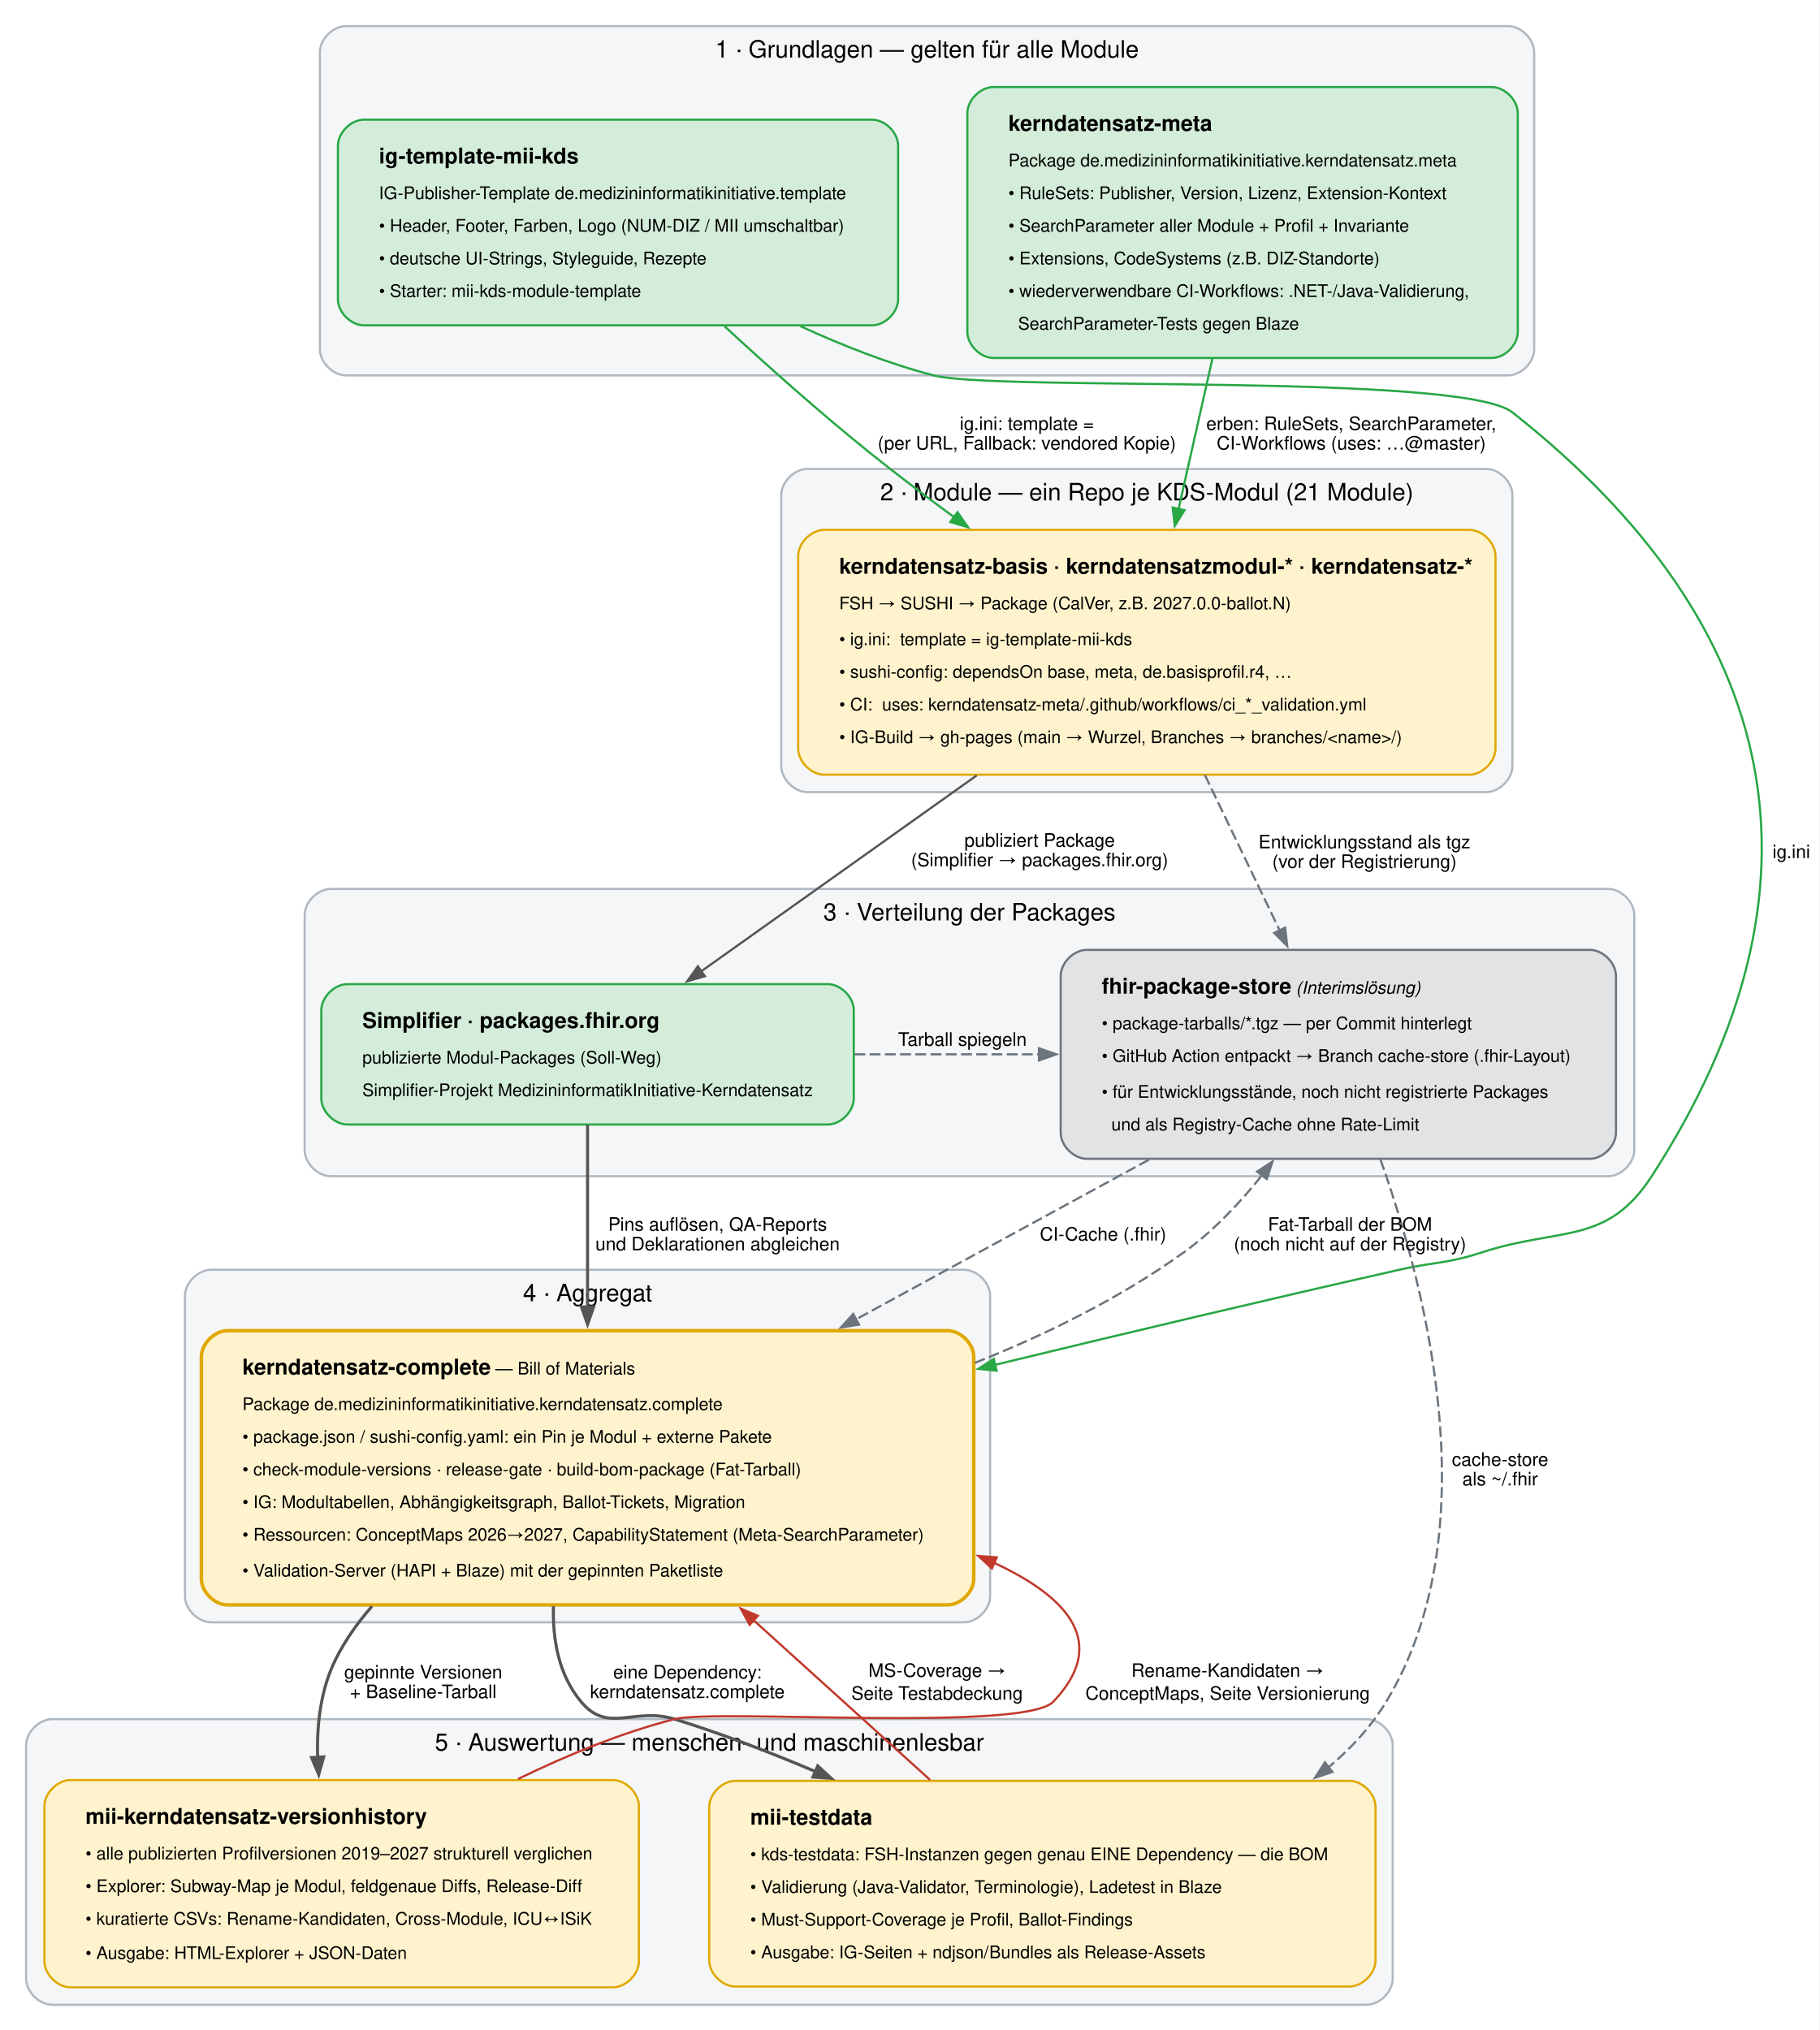
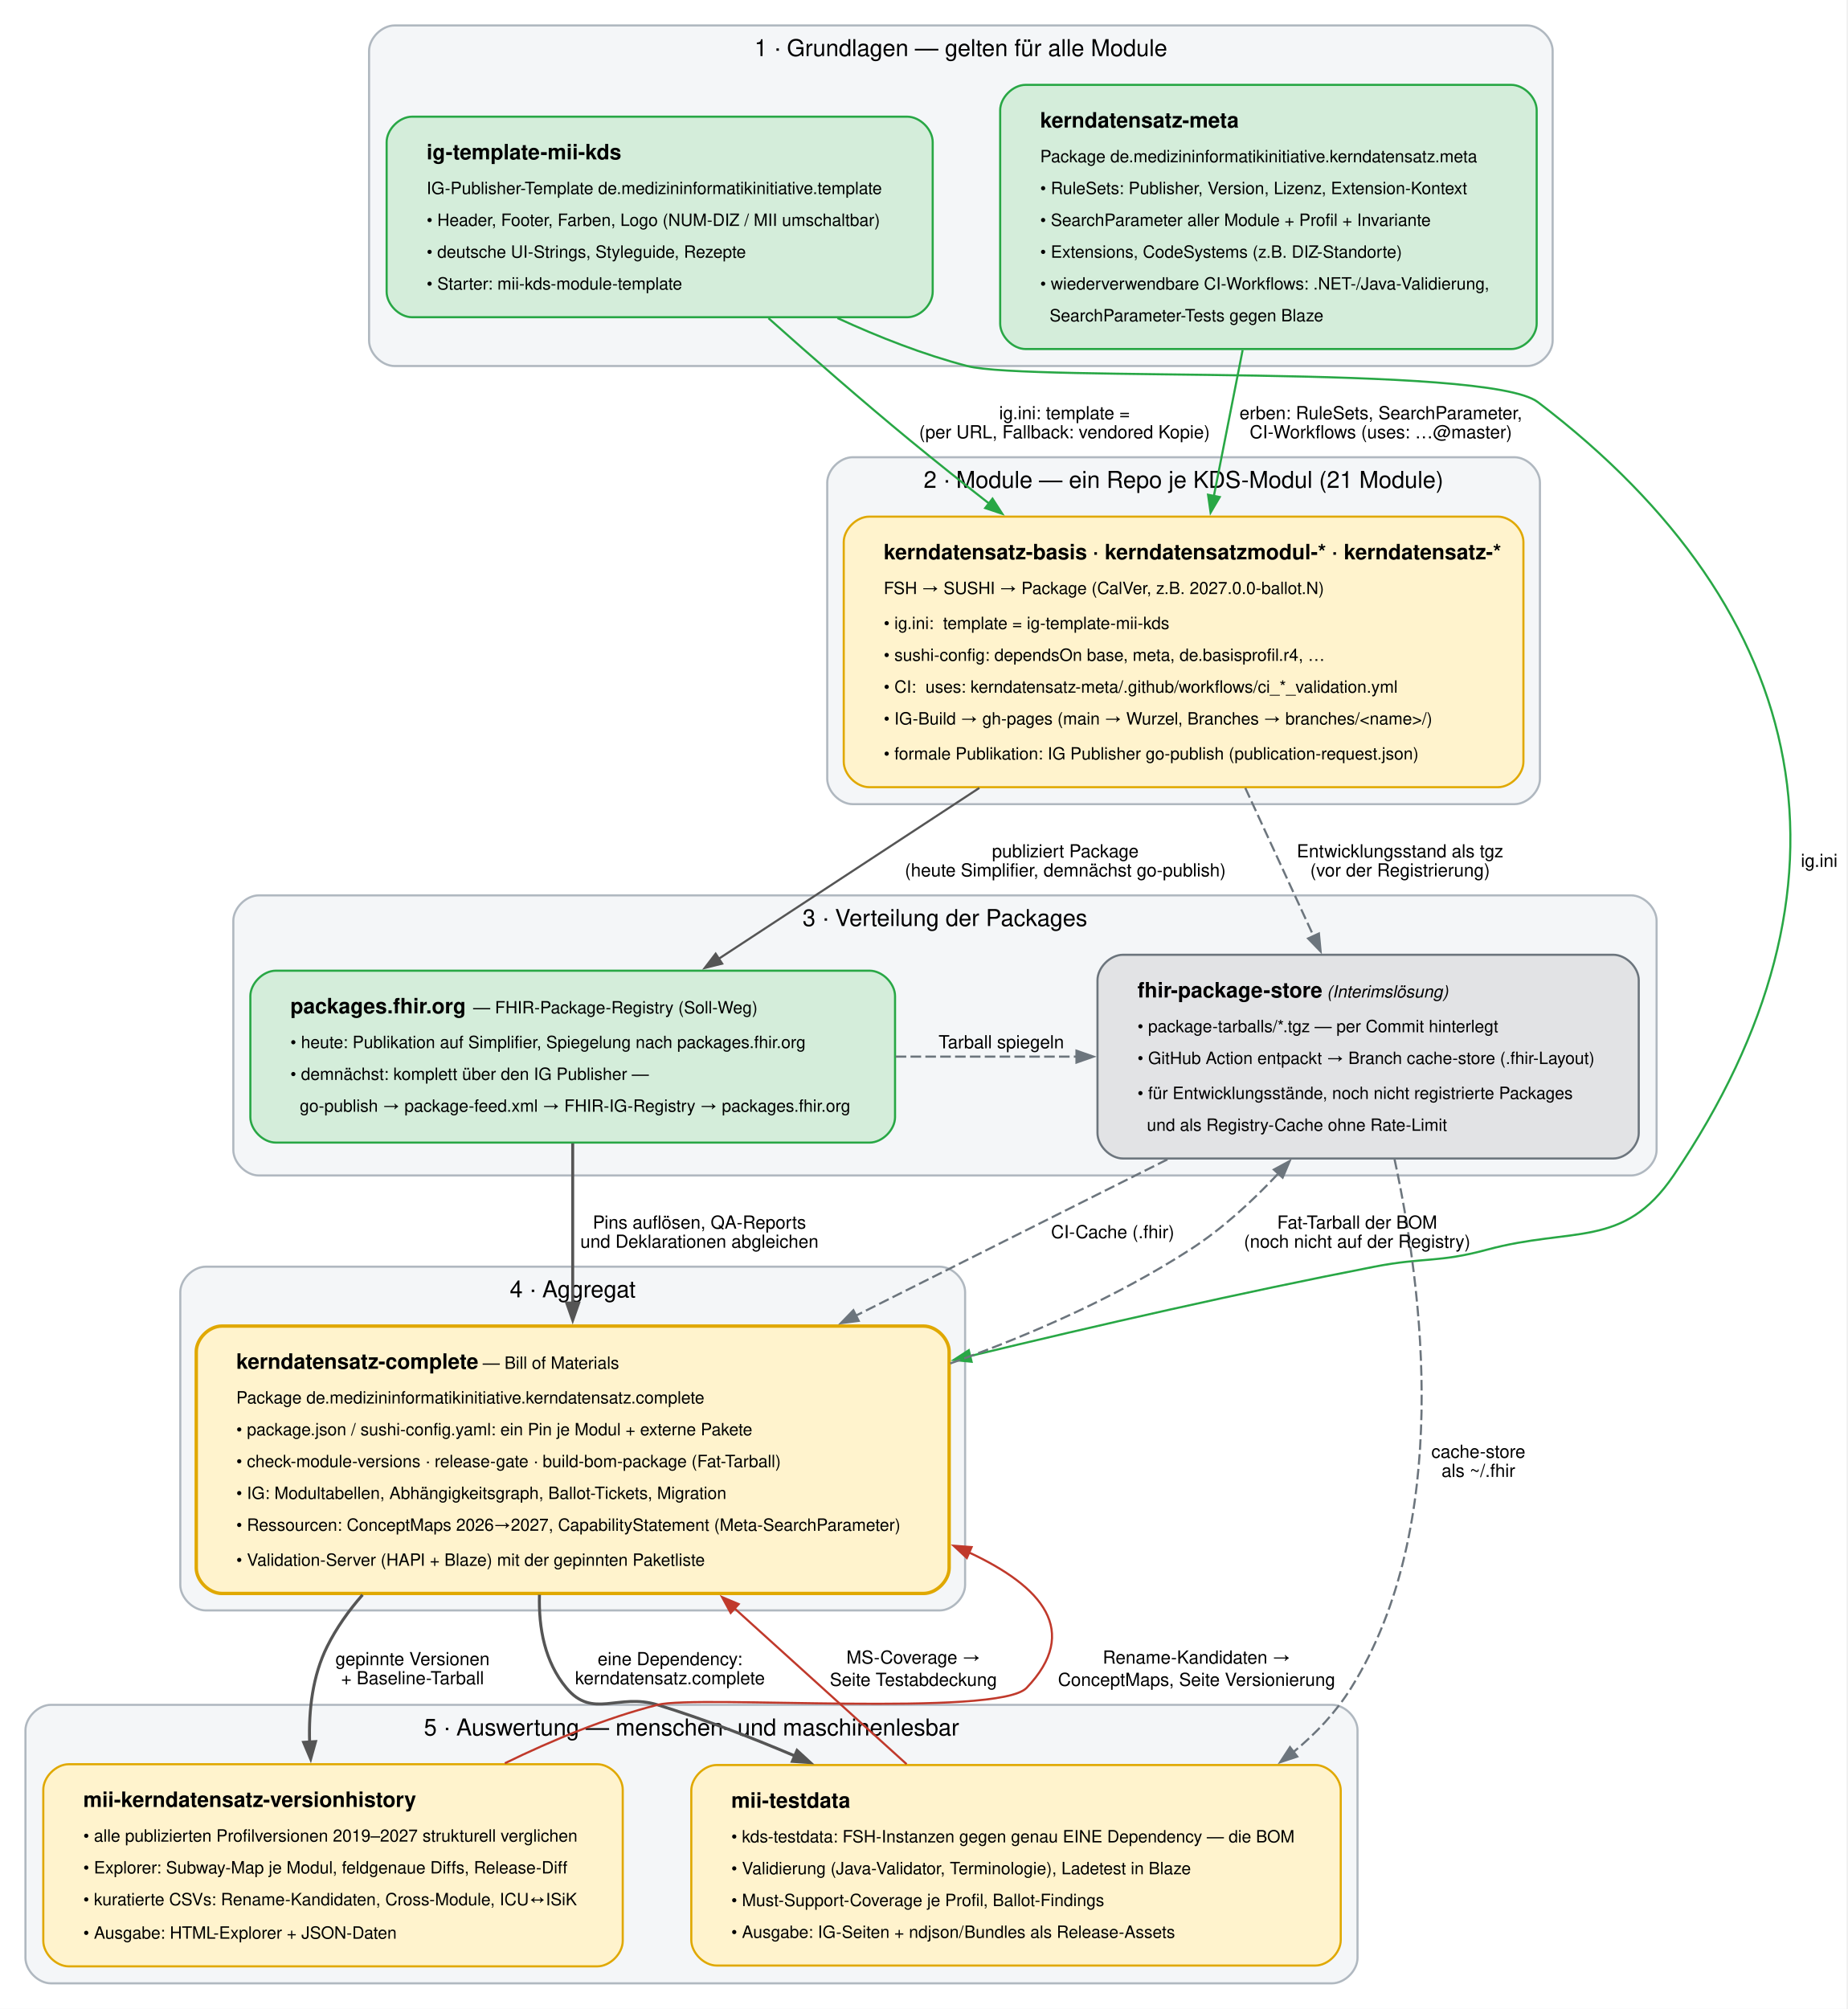
- <svg xmlns="http://www.w3.org/2000/svg" width="836pt" height="933pt" viewBox="0.00 0.00 836.00 933.00">
-   <g id="graph0" class="graph" transform="scale(1 1) rotate(0) translate(4 929.4)">
-     <polygon fill="white" stroke="none" points="-4,4 -4,-929.4 832.07,-929.4 832.07,4 -4,4" />
+ <svg xmlns="http://www.w3.org/2000/svg" width="871pt" height="947pt" viewBox="0.00 0.00 871.00 947.00">
+   <g id="graph0" class="graph" transform="scale(1 1) rotate(0) translate(4 942.9)">
+     <polygon fill="white" stroke="none" points="-4,4 -4,-942.9 866.56,-942.9 866.56,4 -4,4" />
    <g id="clust1" class="cluster">
-       <path fill="#f4f6f8" stroke="#b0b8c0" d="M155,-756.87C155,-756.87 689,-756.87 689,-756.87 695,-756.87 701,-762.87 701,-768.87 701,-768.87 701,-905.4 701,-905.4 701,-911.4 695,-917.4 689,-917.4 689,-917.4 155,-917.4 155,-917.4 149,-917.4 143,-911.4 143,-905.4 143,-905.4 143,-768.87 143,-768.87 143,-762.87 149,-756.87 155,-756.87" />
-       <text xml:space="preserve" text-anchor="middle" x="422" y="-902.95" font-family="Helvetica,sans-Serif" font-size="11.00">1 · Grundlagen — gelten für alle Module</text>
+       <path fill="#f4f6f8" stroke="#b0b8c0" d="M182,-770.37C182,-770.37 716,-770.37 716,-770.37 722,-770.37 728,-776.37 728,-782.37 728,-782.37 728,-918.9 728,-918.9 728,-924.9 722,-930.9 716,-930.9 716,-930.9 182,-930.9 182,-930.9 176,-930.9 170,-924.9 170,-918.9 170,-918.9 170,-782.37 170,-782.37 170,-776.37 176,-770.37 182,-770.37" />
+       <text xml:space="preserve" text-anchor="middle" x="449" y="-916.45" font-family="Helvetica,sans-Serif" font-size="11.00">1 · Grundlagen — gelten für alle Module</text>
    </g>
    <g id="clust2" class="cluster">
-       <path fill="#f4f6f8" stroke="#b0b8c0" d="M367,-565.34C367,-565.34 679,-565.34 679,-565.34 685,-565.34 691,-571.34 691,-577.34 691,-577.34 691,-701.87 691,-701.87 691,-707.87 685,-713.87 679,-713.87 679,-713.87 367,-713.87 367,-713.87 361,-713.87 355,-707.87 355,-701.87 355,-701.87 355,-577.34 355,-577.34 355,-571.34 361,-565.34 367,-565.34" />
-       <text xml:space="preserve" text-anchor="middle" x="523" y="-699.42" font-family="Helvetica,sans-Serif" font-size="11.00">2 · Module — ein Repo je KDS-Modul (21 Module)</text>
+       <path fill="#f4f6f8" stroke="#b0b8c0" d="M398,-563.84C398,-563.84 710,-563.84 710,-563.84 716,-563.84 722,-569.84 722,-575.84 722,-575.84 722,-715.37 722,-715.37 722,-721.37 716,-727.37 710,-727.37 710,-727.37 398,-727.37 398,-727.37 392,-727.37 386,-721.37 386,-715.37 386,-715.37 386,-575.84 386,-575.84 386,-569.84 392,-563.84 398,-563.84" />
+       <text xml:space="preserve" text-anchor="middle" x="554" y="-712.92" font-family="Helvetica,sans-Serif" font-size="11.00">2 · Module — ein Repo je KDS-Modul (21 Module)</text>
    </g>
    <g id="clust3" class="cluster">
-       <path fill="#f4f6f8" stroke="#b0b8c0" d="M148,-388.81C148,-388.81 735,-388.81 735,-388.81 741,-388.81 747,-394.81 747,-400.81 747,-400.81 747,-508.84 747,-508.84 747,-514.84 741,-520.84 735,-520.84 735,-520.84 148,-520.84 148,-520.84 142,-520.84 136,-514.84 136,-508.84 136,-508.84 136,-400.81 136,-400.81 136,-394.81 142,-388.81 148,-388.81" />
+       <path fill="#f4f6f8" stroke="#b0b8c0" d="M118,-388.81C118,-388.81 765,-388.81 765,-388.81 771,-388.81 777,-394.81 777,-400.81 777,-400.81 777,-508.84 777,-508.84 777,-514.84 771,-520.84 765,-520.84 765,-520.84 118,-520.84 118,-520.84 112,-520.84 106,-514.84 106,-508.84 106,-508.84 106,-400.81 106,-400.81 106,-394.81 112,-388.81 118,-388.81" />
      <text xml:space="preserve" text-anchor="middle" x="441.5" y="-506.39" font-family="Helvetica,sans-Serif" font-size="11.00">3 · Verteilung der Packages</text>
    </g>
    <g id="clust4" class="cluster">
      <path fill="#f4f6f8" stroke="#b0b8c0" d="M93,-183.78C93,-183.78 439,-183.78 439,-183.78 445,-183.78 451,-189.78 451,-195.78 451,-195.78 451,-333.81 451,-333.81 451,-339.81 445,-345.81 439,-345.81 439,-345.81 93,-345.81 93,-345.81 87,-345.81 81,-339.81 81,-333.81 81,-333.81 81,-195.78 81,-195.78 81,-189.78 87,-183.78 93,-183.78" />
      <text xml:space="preserve" text-anchor="middle" x="266" y="-331.36" font-family="Helvetica,sans-Serif" font-size="11.00">4 · Aggregat</text>
    </g>
    <g id="clust5" class="cluster">
      <path fill="#f4f6f8" stroke="#b0b8c0" d="M20,-8C20,-8 624,-8 624,-8 630,-8 636,-14 636,-20 636,-20 636,-127.28 636,-127.28 636,-133.28 630,-139.28 624,-139.28 624,-139.28 20,-139.28 20,-139.28 14,-139.28 8,-133.28 8,-127.28 8,-127.28 8,-20 8,-20 8,-14 14,-8 20,-8" />
      <text xml:space="preserve" text-anchor="middle" x="322" y="-124.83" font-family="Helvetica,sans-Serif" font-size="11.00">5 · Auswertung — menschen- und maschinenlesbar</text>
    </g>
    <g id="node1" class="node">
-       <path fill="#d4edda" stroke="#28a745" d="M681.47,-889.4C681.47,-889.4 452.53,-889.4 452.53,-889.4 446.53,-889.4 440.53,-883.4 440.53,-877.4 440.53,-877.4 440.53,-776.87 440.53,-776.87 440.53,-770.87 446.53,-764.87 452.53,-764.87 452.53,-764.87 681.47,-764.87 681.47,-764.87 687.47,-764.87 693.47,-770.87 693.47,-776.87 693.47,-776.87 693.47,-877.4 693.47,-877.4 693.47,-883.4 687.47,-889.4 681.47,-889.4" />
-       <text xml:space="preserve" text-anchor="start" x="459.38" y="-869.26" font-family="Helvetica,sans-Serif" font-weight="bold" font-size="10.00">kerndatensatz-meta</text>
-       <text xml:space="preserve" text-anchor="start" x="459.38" y="-852.91" font-family="Helvetica,sans-Serif" font-size="8.00">Package de.medizininformatikinitiative.kerndatensatz.meta</text>
-       <text xml:space="preserve" text-anchor="start" x="459.38" y="-837.91" font-family="Helvetica,sans-Serif" font-size="8.00">• RuleSets: Publisher, Version, Lizenz, Extension-Kontext</text>
-       <text xml:space="preserve" text-anchor="start" x="459.38" y="-822.91" font-family="Helvetica,sans-Serif" font-size="8.00">• SearchParameter aller Module + Profil + Invariante</text>
-       <text xml:space="preserve" text-anchor="start" x="459.38" y="-807.91" font-family="Helvetica,sans-Serif" font-size="8.00">• Extensions, CodeSystems (z.B. DIZ-Standorte)</text>
-       <text xml:space="preserve" text-anchor="start" x="459.38" y="-792.91" font-family="Helvetica,sans-Serif" font-size="8.00">• wiederverwendbare CI-Workflows: .NET-/Java-Validierung,</text>
-       <text xml:space="preserve" text-anchor="start" x="459.38" y="-777.91" font-family="Helvetica,sans-Serif" font-size="8.00">  SearchParameter-Tests gegen Blaze</text>
+       <path fill="#d4edda" stroke="#28a745" d="M708.47,-902.9C708.47,-902.9 479.53,-902.9 479.53,-902.9 473.53,-902.9 467.53,-896.9 467.53,-890.9 467.53,-890.9 467.53,-790.37 467.53,-790.37 467.53,-784.37 473.53,-778.37 479.53,-778.37 479.53,-778.37 708.47,-778.37 708.47,-778.37 714.47,-778.37 720.47,-784.37 720.47,-790.37 720.47,-790.37 720.47,-890.9 720.47,-890.9 720.47,-896.9 714.47,-902.9 708.47,-902.9" />
+       <text xml:space="preserve" text-anchor="start" x="486.38" y="-882.76" font-family="Helvetica,sans-Serif" font-weight="bold" font-size="10.00">kerndatensatz-meta</text>
+       <text xml:space="preserve" text-anchor="start" x="486.38" y="-866.41" font-family="Helvetica,sans-Serif" font-size="8.00">Package de.medizininformatikinitiative.kerndatensatz.meta</text>
+       <text xml:space="preserve" text-anchor="start" x="486.38" y="-851.41" font-family="Helvetica,sans-Serif" font-size="8.00">• RuleSets: Publisher, Version, Lizenz, Extension-Kontext</text>
+       <text xml:space="preserve" text-anchor="start" x="486.38" y="-836.41" font-family="Helvetica,sans-Serif" font-size="8.00">• SearchParameter aller Module + Profil + Invariante</text>
+       <text xml:space="preserve" text-anchor="start" x="486.38" y="-821.41" font-family="Helvetica,sans-Serif" font-size="8.00">• Extensions, CodeSystems (z.B. DIZ-Standorte)</text>
+       <text xml:space="preserve" text-anchor="start" x="486.38" y="-806.41" font-family="Helvetica,sans-Serif" font-size="8.00">• wiederverwendbare CI-Workflows: .NET-/Java-Validierung,</text>
+       <text xml:space="preserve" text-anchor="start" x="486.38" y="-791.41" font-family="Helvetica,sans-Serif" font-size="8.00">  SearchParameter-Tests gegen Blaze</text>
    </g>
    <g id="node3" class="node">
-       <path fill="#fff3cd" stroke="#e0a800" d="M671.22,-685.87C671.22,-685.87 374.78,-685.87 374.78,-685.87 368.78,-685.87 362.78,-679.87 362.78,-673.87 362.78,-673.87 362.78,-585.34 362.78,-585.34 362.78,-579.34 368.78,-573.34 374.78,-573.34 374.78,-573.34 671.22,-573.34 671.22,-573.34 677.22,-573.34 683.22,-579.34 683.22,-585.34 683.22,-585.34 683.22,-673.87 683.22,-673.87 683.22,-679.87 677.22,-685.87 671.22,-685.87" />
-       <text xml:space="preserve" text-anchor="start" x="381.62" y="-665.73" font-family="Helvetica,sans-Serif" font-weight="bold" font-size="10.00">kerndatensatz-basis · kerndatensatzmodul-* · kerndatensatz-*</text>
-       <text xml:space="preserve" text-anchor="start" x="381.62" y="-649.38" font-family="Helvetica,sans-Serif" font-size="8.00">FSH → SUSHI → Package (CalVer, z.B. 2027.0.0-ballot.N)</text>
-       <text xml:space="preserve" text-anchor="start" x="381.62" y="-632.88" font-family="Helvetica,sans-Serif" font-size="8.00">• ig.ini:  template = ig-template-mii-kds</text>
-       <text xml:space="preserve" text-anchor="start" x="381.62" y="-617.88" font-family="Helvetica,sans-Serif" font-size="8.00">• sushi-config: dependsOn base, meta, de.basisprofil.r4, …</text>
-       <text xml:space="preserve" text-anchor="start" x="381.62" y="-602.88" font-family="Helvetica,sans-Serif" font-size="8.00">• CI:  uses: kerndatensatz-meta/.github/workflows/ci_*_validation.yml</text>
-       <text xml:space="preserve" text-anchor="start" x="381.62" y="-587.88" font-family="Helvetica,sans-Serif" font-size="8.00">• IG-Build → gh-pages (main → Wurzel, Branches → branches/&lt;name&gt;/)</text>
+       <path fill="#fff3cd" stroke="#e0a800" d="M702.22,-699.37C702.22,-699.37 405.78,-699.37 405.78,-699.37 399.78,-699.37 393.78,-693.37 393.78,-687.37 393.78,-687.37 393.78,-583.84 393.78,-583.84 393.78,-577.84 399.78,-571.84 405.78,-571.84 405.78,-571.84 702.22,-571.84 702.22,-571.84 708.22,-571.84 714.22,-577.84 714.22,-583.84 714.22,-583.84 714.22,-687.37 714.22,-687.37 714.22,-693.37 708.22,-699.37 702.22,-699.37" />
+       <text xml:space="preserve" text-anchor="start" x="412.62" y="-679.23" font-family="Helvetica,sans-Serif" font-weight="bold" font-size="10.00">kerndatensatz-basis · kerndatensatzmodul-* · kerndatensatz-*</text>
+       <text xml:space="preserve" text-anchor="start" x="412.62" y="-662.88" font-family="Helvetica,sans-Serif" font-size="8.00">FSH → SUSHI → Package (CalVer, z.B. 2027.0.0-ballot.N)</text>
+       <text xml:space="preserve" text-anchor="start" x="412.62" y="-646.38" font-family="Helvetica,sans-Serif" font-size="8.00">• ig.ini:  template = ig-template-mii-kds</text>
+       <text xml:space="preserve" text-anchor="start" x="412.62" y="-631.38" font-family="Helvetica,sans-Serif" font-size="8.00">• sushi-config: dependsOn base, meta, de.basisprofil.r4, …</text>
+       <text xml:space="preserve" text-anchor="start" x="412.62" y="-616.38" font-family="Helvetica,sans-Serif" font-size="8.00">• CI:  uses: kerndatensatz-meta/.github/workflows/ci_*_validation.yml</text>
+       <text xml:space="preserve" text-anchor="start" x="412.62" y="-601.38" font-family="Helvetica,sans-Serif" font-size="8.00">• IG-Build → gh-pages (main → Wurzel, Branches → branches/&lt;name&gt;/)</text>
+       <text xml:space="preserve" text-anchor="start" x="412.62" y="-584.88" font-family="Helvetica,sans-Serif" font-size="8.00">• formale Publikation: IG Publisher go-publish (publication-request.json)</text>
    </g>
    <g id="edge1" class="edge">
-       <path fill="none" stroke="#28a745" d="M553.14,-764.54C548.18,-742.5 542.58,-717.61 537.56,-695.31" />
-       <polygon fill="#28a745" stroke="#28a745" points="540.34,-694.93 535.86,-687.74 534.88,-696.16 540.34,-694.93" />
-       <text xml:space="preserve" text-anchor="middle" x="614.57" y="-731.79" font-family="Helvetica,sans-Serif" font-size="8.50">  erben: RuleSets, SearchParameter,</text>
-       <text xml:space="preserve" text-anchor="middle" x="614.57" y="-722.79" font-family="Helvetica,sans-Serif" font-size="8.50">  CI-Workflows (uses: …@master)</text>
+       <path fill="none" stroke="#28a745" d="M581.84,-777.89C577.55,-756.15 572.7,-731.53 568.26,-708.99" />
+       <polygon fill="#28a745" stroke="#28a745" points="571.04,-708.6 566.74,-701.29 565.54,-709.68 571.04,-708.6" />
+       <text xml:space="preserve" text-anchor="middle" x="644.64" y="-745.29" font-family="Helvetica,sans-Serif" font-size="8.50">  erben: RuleSets, SearchParameter,</text>
+       <text xml:space="preserve" text-anchor="middle" x="644.64" y="-736.29" font-family="Helvetica,sans-Serif" font-size="8.50">  CI-Workflows (uses: …@master)</text>
    </g>
    <g id="node2" class="node">
-       <path fill="#d4edda" stroke="#28a745" d="M396.72,-874.4C396.72,-874.4 163.28,-874.4 163.28,-874.4 157.28,-874.4 151.28,-868.4 151.28,-862.4 151.28,-862.4 151.28,-791.87 151.28,-791.87 151.28,-785.87 157.28,-779.87 163.28,-779.87 163.28,-779.87 396.72,-779.87 396.72,-779.87 402.72,-779.87 408.72,-785.87 408.72,-791.87 408.72,-791.87 408.72,-862.4 408.72,-862.4 408.72,-868.4 402.72,-874.4 396.72,-874.4" />
-       <text xml:space="preserve" text-anchor="start" x="170.12" y="-854.26" font-family="Helvetica,sans-Serif" font-weight="bold" font-size="10.00">ig-template-mii-kds</text>
-       <text xml:space="preserve" text-anchor="start" x="170.12" y="-837.91" font-family="Helvetica,sans-Serif" font-size="8.00">IG-Publisher-Template de.medizininformatikinitiative.template</text>
-       <text xml:space="preserve" text-anchor="start" x="170.12" y="-822.91" font-family="Helvetica,sans-Serif" font-size="8.00">• Header, Footer, Farben, Logo (NUM-DIZ / MII umschaltbar)</text>
-       <text xml:space="preserve" text-anchor="start" x="170.12" y="-807.91" font-family="Helvetica,sans-Serif" font-size="8.00">• deutsche UI-Strings, Styleguide, Rezepte</text>
-       <text xml:space="preserve" text-anchor="start" x="170.12" y="-792.91" font-family="Helvetica,sans-Serif" font-size="8.00">• Starter: mii-kds-module-template</text>
+       <path fill="#d4edda" stroke="#28a745" d="M423.72,-887.9C423.72,-887.9 190.28,-887.9 190.28,-887.9 184.28,-887.9 178.28,-881.9 178.28,-875.9 178.28,-875.9 178.28,-805.37 178.28,-805.37 178.28,-799.37 184.28,-793.37 190.28,-793.37 190.28,-793.37 423.72,-793.37 423.72,-793.37 429.72,-793.37 435.72,-799.37 435.72,-805.37 435.72,-805.37 435.72,-875.9 435.72,-875.9 435.72,-881.9 429.72,-887.9 423.72,-887.9" />
+       <text xml:space="preserve" text-anchor="start" x="197.12" y="-867.76" font-family="Helvetica,sans-Serif" font-weight="bold" font-size="10.00">ig-template-mii-kds</text>
+       <text xml:space="preserve" text-anchor="start" x="197.12" y="-851.41" font-family="Helvetica,sans-Serif" font-size="8.00">IG-Publisher-Template de.medizininformatikinitiative.template</text>
+       <text xml:space="preserve" text-anchor="start" x="197.12" y="-836.41" font-family="Helvetica,sans-Serif" font-size="8.00">• Header, Footer, Farben, Logo (NUM-DIZ / MII umschaltbar)</text>
+       <text xml:space="preserve" text-anchor="start" x="197.12" y="-821.41" font-family="Helvetica,sans-Serif" font-size="8.00">• deutsche UI-Strings, Styleguide, Rezepte</text>
+       <text xml:space="preserve" text-anchor="start" x="197.12" y="-806.41" font-family="Helvetica,sans-Serif" font-size="8.00">• Starter: mii-kds-module-template</text>
    </g>
    <g id="edge2" class="edge">
-       <path fill="none" stroke="#28a745" d="M328.98,-779.41C348.99,-760.94 372.65,-739.87 395,-721.87 407.56,-711.76 421.13,-701.46 434.59,-691.59" />
-       <polygon fill="#28a745" stroke="#28a745" points="436,-694.02 440.82,-687.05 432.7,-689.49 436,-694.02" />
-       <text xml:space="preserve" text-anchor="middle" x="465.5" y="-731.79" font-family="Helvetica,sans-Serif" font-size="8.50">  ig.ini: template =</text>
-       <text xml:space="preserve" text-anchor="middle" x="465.5" y="-722.79" font-family="Helvetica,sans-Serif" font-size="8.50">  (per URL, Fallback: vendored Kopie)</text>
+       <path fill="none" stroke="#28a745" d="M358.31,-792.9C378.77,-774.63 402.73,-753.7 425,-735.37 436.93,-725.56 449.65,-715.42 462.29,-705.56" />
+       <polygon fill="#28a745" stroke="#28a745" points="463.92,-707.83 468.52,-700.71 460.48,-703.41 463.92,-707.83" />
+       <text xml:space="preserve" text-anchor="middle" x="495.5" y="-745.29" font-family="Helvetica,sans-Serif" font-size="8.50">  ig.ini: template =</text>
+       <text xml:space="preserve" text-anchor="middle" x="495.5" y="-736.29" font-family="Helvetica,sans-Serif" font-size="8.50">  (per URL, Fallback: vendored Kopie)</text>
    </g>
    <g id="node6" class="node">
      <path fill="#fff3cd" stroke="#e0a800" stroke-width="1.6" d="M431.47,-317.81C431.47,-317.81 100.53,-317.81 100.53,-317.81 94.53,-317.81 88.53,-311.81 88.53,-305.81 88.53,-305.81 88.53,-203.78 88.53,-203.78 88.53,-197.78 94.53,-191.78 100.53,-191.78 100.53,-191.78 431.47,-191.78 431.47,-191.78 437.47,-191.78 443.47,-197.78 443.47,-203.78 443.47,-203.78 443.47,-305.81 443.47,-305.81 443.47,-311.81 437.47,-317.81 431.47,-317.81" />
      <text xml:space="preserve" text-anchor="start" x="107.38" y="-297.67" font-family="Helvetica,sans-Serif" font-weight="bold" font-size="10.00">kerndatensatz-complete</text>
      <text xml:space="preserve" text-anchor="start" x="217.62" y="-297.67" font-family="Helvetica,sans-Serif" font-size="10.00">  </text>
      <text xml:space="preserve" text-anchor="start" x="223.62" y="-297.67" font-family="Helvetica,sans-Serif" font-size="8.00">— Bill of Materials</text>
      <text xml:space="preserve" text-anchor="start" x="107.38" y="-281.32" font-family="Helvetica,sans-Serif" font-size="8.00">Package de.medizininformatikinitiative.kerndatensatz.complete</text>
      <text xml:space="preserve" text-anchor="start" x="107.38" y="-266.32" font-family="Helvetica,sans-Serif" font-size="8.00">• package.json / sushi-config.yaml: ein Pin je Modul + externe Pakete</text>
      <text xml:space="preserve" text-anchor="start" x="107.38" y="-251.32" font-family="Helvetica,sans-Serif" font-size="8.00">• check-module-versions · release-gate · build-bom-package (Fat-Tarball)</text>
      <text xml:space="preserve" text-anchor="start" x="107.38" y="-236.32" font-family="Helvetica,sans-Serif" font-size="8.00">• IG: Modultabellen, Abhängigkeitsgraph, Ballot-Tickets, Migration</text>
      <text xml:space="preserve" text-anchor="start" x="107.38" y="-221.32" font-family="Helvetica,sans-Serif" font-size="8.00">• Ressourcen: ConceptMaps 2026→2027, CapabilityStatement (Meta-SearchParameter)</text>
      <text xml:space="preserve" text-anchor="start" x="107.38" y="-204.82" font-family="Helvetica,sans-Serif" font-size="8.00">• Validation-Server (HAPI + Blaze) mit der gepinnten Paketliste</text>
    </g>
    <g id="edge3" class="edge">
-       <path fill="none" stroke="#28a745" d="M363.82,-779.48C383.37,-770.49 404.48,-762.21 425,-756.87 453.66,-749.41 667.75,-758.22 691,-739.87 815.5,-641.62 841.19,-521.95 755,-388.81 734.35,-356.91 713.13,-365.57 677,-353.81 660.59,-348.47 655.83,-349.61 639,-345.81 578.43,-332.13 512.52,-316.48 453.18,-302.1" />
-       <polygon fill="#28a745" stroke="#28a745" points="454,-299.42 445.57,-300.26 452.68,-304.86 454,-299.42" />
-       <text xml:space="preserve" text-anchor="middle" x="816.82" y="-535.01" font-family="Helvetica,sans-Serif" font-size="8.50">  ig.ini</text>
+       <path fill="none" stroke="#28a745" d="M390.81,-792.97C410.36,-783.98 431.48,-775.71 452,-770.37 480.98,-762.83 697.16,-771.5 721,-753.37 851.93,-653.77 877.36,-524.94 785,-388.81 761.37,-353.98 737.63,-364.8 697,-353.81 674,-347.59 667.39,-350.35 644,-345.81 581.51,-333.68 513.73,-318.26 453.06,-303.62" />
+       <polygon fill="#28a745" stroke="#28a745" points="454.06,-300.99 445.63,-301.83 452.74,-306.43 454.06,-300.99" />
+       <text xml:space="preserve" text-anchor="middle" x="851.31" y="-534.26" font-family="Helvetica,sans-Serif" font-size="8.50">  ig.ini</text>
    </g>
    <g id="node4" class="node">
-       <path fill="#d4edda" stroke="#28a745" d="M376.34,-477.09C376.34,-477.09 155.66,-477.09 155.66,-477.09 149.66,-477.09 143.66,-471.09 143.66,-465.09 143.66,-465.09 143.66,-424.56 143.66,-424.56 143.66,-418.56 149.66,-412.56 155.66,-412.56 155.66,-412.56 376.34,-412.56 376.34,-412.56 382.34,-412.56 388.34,-418.56 388.34,-424.56 388.34,-424.56 388.34,-465.09 388.34,-465.09 388.34,-471.09 382.34,-477.09 376.34,-477.09" />
-       <text xml:space="preserve" text-anchor="start" x="162.5" y="-456.95" font-family="Helvetica,sans-Serif" font-weight="bold" font-size="10.00">Simplifier · packages.fhir.org</text>
-       <text xml:space="preserve" text-anchor="start" x="162.5" y="-440.6" font-family="Helvetica,sans-Serif" font-size="8.00">publizierte Modul-Packages (Soll-Weg)</text>
-       <text xml:space="preserve" text-anchor="start" x="162.5" y="-425.6" font-family="Helvetica,sans-Serif" font-size="8.00">Simplifier-Projekt MedizininformatikInitiative-Kerndatensatz</text>
+       <path fill="#d4edda" stroke="#28a745" d="M405.97,-485.34C405.97,-485.34 126.03,-485.34 126.03,-485.34 120.03,-485.34 114.03,-479.34 114.03,-473.34 114.03,-473.34 114.03,-416.31 114.03,-416.31 114.03,-410.31 120.03,-404.31 126.03,-404.31 126.03,-404.31 405.97,-404.31 405.97,-404.31 411.97,-404.31 417.97,-410.31 417.97,-416.31 417.97,-416.31 417.97,-473.34 417.97,-473.34 417.97,-479.34 411.97,-485.34 405.97,-485.34" />
+       <text xml:space="preserve" text-anchor="start" x="132.88" y="-465.2" font-family="Helvetica,sans-Serif" font-weight="bold" font-size="10.00">packages.fhir.org</text>
+       <text xml:space="preserve" text-anchor="start" x="213.12" y="-465.2" font-family="Helvetica,sans-Serif" font-size="10.00">  </text>
+       <text xml:space="preserve" text-anchor="start" x="219.12" y="-465.2" font-family="Helvetica,sans-Serif" font-size="8.00">— FHIR-Package-Registry (Soll-Weg)</text>
+       <text xml:space="preserve" text-anchor="start" x="132.88" y="-448.85" font-family="Helvetica,sans-Serif" font-size="8.00">• heute: Publikation auf Simplifier, Spiegelung nach packages.fhir.org</text>
+       <text xml:space="preserve" text-anchor="start" x="132.88" y="-433.85" font-family="Helvetica,sans-Serif" font-size="8.00">• demnächst: komplett über den IG Publisher —</text>
+       <text xml:space="preserve" text-anchor="start" x="132.88" y="-418.85" font-family="Helvetica,sans-Serif" font-size="8.00">  go-publish → package-feed.xml → FHIR-IG-Registry → packages.fhir.org</text>
    </g>
    <g id="edge4" class="edge">
-       <path fill="none" stroke="#555555" d="M444.84,-573.02C403.76,-543.8 354.52,-508.78 318.11,-482.89" />
-       <polygon fill="#555555" stroke="#555555" points="319.92,-480.74 311.78,-478.39 316.68,-485.3 319.92,-480.74" />
-       <text xml:space="preserve" text-anchor="middle" x="471.39" y="-540.26" font-family="Helvetica,sans-Serif" font-size="8.50">  publiziert Package</text>
-       <text xml:space="preserve" text-anchor="middle" x="471.39" y="-531.26" font-family="Helvetica,sans-Serif" font-size="8.50">  (Simplifier → packages.fhir.org)</text>
+       <path fill="none" stroke="#555555" d="M457.7,-571.48C417.4,-545.06 371.47,-514.96 334.68,-490.84" />
+       <polygon fill="#555555" stroke="#555555" points="336.46,-488.67 328.24,-486.62 333.39,-493.35 336.46,-488.67" />
+       <text xml:space="preserve" text-anchor="middle" x="495.89" y="-538.76" font-family="Helvetica,sans-Serif" font-size="8.50">  publiziert Package</text>
+       <text xml:space="preserve" text-anchor="middle" x="495.89" y="-529.76" font-family="Helvetica,sans-Serif" font-size="8.50">  (heute Simplifier, demnächst go-publish)</text>
    </g>
    <g id="node5" class="node">
-       <path fill="#e2e3e5" stroke="#6c757d" d="M726.59,-492.84C726.59,-492.84 495.41,-492.84 495.41,-492.84 489.41,-492.84 483.41,-486.84 483.41,-480.84 483.41,-480.84 483.41,-408.81 483.41,-408.81 483.41,-402.81 489.41,-396.81 495.41,-396.81 495.41,-396.81 726.59,-396.81 726.59,-396.81 732.59,-396.81 738.59,-402.81 738.59,-408.81 738.59,-408.81 738.59,-480.84 738.59,-480.84 738.59,-486.84 732.59,-492.84 726.59,-492.84" />
-       <text xml:space="preserve" text-anchor="start" x="502.25" y="-472.7" font-family="Helvetica,sans-Serif" font-weight="bold" font-size="10.00">fhir-package-store</text>
-       <text xml:space="preserve" text-anchor="start" x="585.5" y="-472.7" font-family="Helvetica,sans-Serif" font-size="10.00">  </text>
-       <text xml:space="preserve" text-anchor="start" x="591.5" y="-472.7" font-family="Helvetica,sans-Serif" font-style="italic" font-size="8.00">(Interimslösung)</text>
-       <text xml:space="preserve" text-anchor="start" x="502.25" y="-456.35" font-family="Helvetica,sans-Serif" font-size="8.00">• package-tarballs/*.tgz — per Commit hinterlegt</text>
-       <text xml:space="preserve" text-anchor="start" x="502.25" y="-441.35" font-family="Helvetica,sans-Serif" font-size="8.00">• GitHub Action entpackt → Branch cache-store (.fhir-Layout)</text>
-       <text xml:space="preserve" text-anchor="start" x="502.25" y="-424.85" font-family="Helvetica,sans-Serif" font-size="8.00">• für Entwicklungsstände, noch nicht registrierte Packages</text>
-       <text xml:space="preserve" text-anchor="start" x="502.25" y="-409.85" font-family="Helvetica,sans-Serif" font-size="8.00">  und als Registry-Cache ohne Rate-Limit</text>
+       <path fill="#e2e3e5" stroke="#6c757d" d="M756.59,-492.84C756.59,-492.84 525.41,-492.84 525.41,-492.84 519.41,-492.84 513.41,-486.84 513.41,-480.84 513.41,-480.84 513.41,-408.81 513.41,-408.81 513.41,-402.81 519.41,-396.81 525.41,-396.81 525.41,-396.81 756.59,-396.81 756.59,-396.81 762.59,-396.81 768.59,-402.81 768.59,-408.81 768.59,-408.81 768.59,-480.84 768.59,-480.84 768.59,-486.84 762.59,-492.84 756.59,-492.84" />
+       <text xml:space="preserve" text-anchor="start" x="532.25" y="-472.7" font-family="Helvetica,sans-Serif" font-weight="bold" font-size="10.00">fhir-package-store</text>
+       <text xml:space="preserve" text-anchor="start" x="615.5" y="-472.7" font-family="Helvetica,sans-Serif" font-size="10.00">  </text>
+       <text xml:space="preserve" text-anchor="start" x="621.5" y="-472.7" font-family="Helvetica,sans-Serif" font-style="italic" font-size="8.00">(Interimslösung)</text>
+       <text xml:space="preserve" text-anchor="start" x="532.25" y="-456.35" font-family="Helvetica,sans-Serif" font-size="8.00">• package-tarballs/*.tgz — per Commit hinterlegt</text>
+       <text xml:space="preserve" text-anchor="start" x="532.25" y="-441.35" font-family="Helvetica,sans-Serif" font-size="8.00">• GitHub Action entpackt → Branch cache-store (.fhir-Layout)</text>
+       <text xml:space="preserve" text-anchor="start" x="532.25" y="-424.85" font-family="Helvetica,sans-Serif" font-size="8.00">• für Entwicklungsstände, noch nicht registrierte Packages</text>
+       <text xml:space="preserve" text-anchor="start" x="532.25" y="-409.85" font-family="Helvetica,sans-Serif" font-size="8.00">  und als Registry-Cache ohne Rate-Limit</text>
    </g>
    <g id="edge5" class="edge">
-       <path fill="none" stroke="#6c757d" stroke-dasharray="5,2" d="M549.64,-573.27C560.54,-550.63 573.13,-524.47 584.06,-501.77" />
-       <polygon fill="#6c757d" stroke="#6c757d" points="586.56,-503.04 587.51,-494.62 581.52,-500.61 586.56,-503.04" />
-       <text xml:space="preserve" text-anchor="middle" x="620.64" y="-539.51" font-family="Helvetica,sans-Serif" font-size="8.50">  Entwicklungsstand als tgz</text>
-       <text xml:space="preserve" text-anchor="middle" x="620.64" y="-530.51" font-family="Helvetica,sans-Serif" font-size="8.50">  (vor der Registrierung)</text>
+       <path fill="none" stroke="#6c757d" stroke-dasharray="5,2" d="M583.09,-571.48C593.51,-548.87 605.18,-523.55 615.3,-501.6" />
+       <polygon fill="#6c757d" stroke="#6c757d" points="617.8,-502.86 618.6,-494.43 612.71,-500.52 617.8,-502.86" />
+       <text xml:space="preserve" text-anchor="middle" x="653.71" y="-538.76" font-family="Helvetica,sans-Serif" font-size="8.50">  Entwicklungsstand als tgz</text>
+       <text xml:space="preserve" text-anchor="middle" x="653.71" y="-529.76" font-family="Helvetica,sans-Serif" font-size="8.50">  (vor der Registrierung)</text>
    </g>
    <g id="edge6" class="edge">
-       <path fill="none" stroke="#6c757d" stroke-dasharray="5,2" d="M388.61,-444.83C416.1,-444.83 445.44,-444.83 473.5,-444.83" />
-       <polygon fill="#6c757d" stroke="#6c757d" points="473.44,-447.63 481.44,-444.83 473.44,-442.03 473.44,-447.63" />
-       <text xml:space="preserve" text-anchor="middle" x="435.88" y="-448.75" font-family="Helvetica,sans-Serif" font-size="8.50">  Tarball spiegeln</text>
+       <path fill="none" stroke="#6c757d" stroke-dasharray="5,2" d="M418.26,-444.83C446.51,-444.83 475.88,-444.83 503.65,-444.83" />
+       <polygon fill="#6c757d" stroke="#6c757d" points="503.5,-447.63 511.5,-444.83 503.5,-442.03 503.5,-447.63" />
+       <text xml:space="preserve" text-anchor="middle" x="465.69" y="-448.75" font-family="Helvetica,sans-Serif" font-size="8.50">  Tarball spiegeln</text>
    </g>
    <g id="edge7" class="edge">
-       <path fill="none" stroke="#555555" stroke-width="1.4" d="M266,-412.35C266,-389.53 266,-357.72 266,-328.72" />
-       <polygon fill="#555555" stroke="#555555" stroke-width="1.4" points="268.8,-328.73 266,-320.73 263.2,-328.73 268.8,-328.73" />
+       <path fill="none" stroke="#555555" stroke-width="1.4" d="M266,-403.95C266,-382.06 266,-354.23 266,-328.62" />
+       <polygon fill="#555555" stroke="#555555" stroke-width="1.4" points="268.8,-328.67 266,-320.67 263.2,-328.67 268.8,-328.67" />
      <text xml:space="preserve" text-anchor="middle" x="323.38" y="-363.74" font-family="Helvetica,sans-Serif" font-size="8.50">  Pins auflösen, QA-Reports</text>
      <text xml:space="preserve" text-anchor="middle" x="323.38" y="-354.74" font-family="Helvetica,sans-Serif" font-size="8.50">  und Deklarationen abgleichen</text>
    </g>
    <g id="edge8" class="edge">
-       <path fill="none" stroke="#6c757d" stroke-dasharray="5,2" d="M523.94,-396.38C483.16,-374.15 433.86,-347.28 389.33,-323.01" />
-       <polygon fill="#6c757d" stroke="#6c757d" points="390.77,-320.61 382.4,-319.24 388.09,-325.52 390.77,-320.61" />
-       <text xml:space="preserve" text-anchor="middle" x="500.53" y="-359.24" font-family="Helvetica,sans-Serif" font-size="8.50">  CI-Cache (.fhir)</text>
+       <path fill="none" stroke="#6c757d" stroke-dasharray="5,2" d="M546.37,-396.38C501.86,-374.06 448.01,-347.06 399.45,-322.71" />
+       <polygon fill="#6c757d" stroke="#6c757d" points="400.84,-320.27 392.43,-319.19 398.33,-325.28 400.84,-320.27" />
+       <text xml:space="preserve" text-anchor="middle" x="518.21" y="-359.24" font-family="Helvetica,sans-Serif" font-size="8.50">  CI-Cache (.fhir)</text>
    </g>
    <g id="node7" class="node">
      <path fill="#fff3cd" stroke="#e0a800" d="M616.09,-110.91C616.09,-110.91 333.91,-110.91 333.91,-110.91 327.91,-110.91 321.91,-104.91 321.91,-98.91 321.91,-98.91 321.91,-28.37 321.91,-28.37 321.91,-22.37 327.91,-16.38 333.91,-16.38 333.91,-16.38 616.09,-16.38 616.09,-16.38 622.09,-16.38 628.09,-22.38 628.09,-28.38 628.09,-28.38 628.09,-98.91 628.09,-98.91 628.09,-104.91 622.09,-110.91 616.09,-110.91" />
      <text xml:space="preserve" text-anchor="start" x="340.75" y="-90.77" font-family="Helvetica,sans-Serif" font-weight="bold" font-size="10.00">mii-testdata</text>
      <text xml:space="preserve" text-anchor="start" x="340.75" y="-74.42" font-family="Helvetica,sans-Serif" font-size="8.00">• kds-testdata: FSH-Instanzen gegen genau EINE Dependency — die BOM</text>
      <text xml:space="preserve" text-anchor="start" x="340.75" y="-59.41" font-family="Helvetica,sans-Serif" font-size="8.00">• Validierung (Java-Validator, Terminologie), Ladetest in Blaze</text>
      <text xml:space="preserve" text-anchor="start" x="340.75" y="-44.41" font-family="Helvetica,sans-Serif" font-size="8.00">• Must-Support-Coverage je Profil, Ballot-Findings</text>
      <text xml:space="preserve" text-anchor="start" x="340.75" y="-29.41" font-family="Helvetica,sans-Serif" font-size="8.00">• Ausgabe: IG-Seiten + ndjson/Bundles als Release-Assets</text>
    </g>
    <g id="edge11" class="edge">
-       <path fill="none" stroke="#6c757d" stroke-dasharray="5,2" d="M630.36,-396.49C652.41,-334.45 679.73,-224.45 633,-147.28 626.03,-135.77 616.87,-125.79 606.47,-117.14" />
-       <polygon fill="#6c757d" stroke="#6c757d" points="608.3,-115.02 600.27,-112.3 604.85,-119.43 608.3,-115.02" />
-       <text xml:space="preserve" text-anchor="middle" x="682.98" y="-255.72" font-family="Helvetica,sans-Serif" font-size="8.50">  cache-store</text>
-       <text xml:space="preserve" text-anchor="middle" x="682.98" y="-246.72" font-family="Helvetica,sans-Serif" font-size="8.50">  als ~/.fhir</text>
+       <path fill="none" stroke="#6c757d" stroke-dasharray="5,2" d="M653.44,-396.51C666.93,-334.24 680.72,-223.74 633,-147.28 625.81,-135.76 616.44,-125.76 605.86,-117.1" />
+       <polygon fill="#6c757d" stroke="#6c757d" points="607.59,-114.9 599.54,-112.23 604.17,-119.33 607.59,-114.9" />
+       <text xml:space="preserve" text-anchor="middle" x="690.61" y="-255.72" font-family="Helvetica,sans-Serif" font-size="8.50">  cache-store</text>
+       <text xml:space="preserve" text-anchor="middle" x="690.61" y="-246.72" font-family="Helvetica,sans-Serif" font-size="8.50">  als ~/.fhir</text>
    </g>
    <g id="edge9" class="edge">
-       <path fill="none" stroke="#6c757d" stroke-dasharray="5,2" d="M443.91,-303C477.55,-316.37 511.18,-333.09 540,-353.81 553.5,-363.51 565.75,-376.47 576.13,-389.52" />
-       <polygon fill="#6c757d" stroke="#6c757d" points="573.68,-390.93 580.77,-395.56 578.12,-387.51 573.68,-390.93" />
-       <text xml:space="preserve" text-anchor="middle" x="614.01" y="-363.74" font-family="Helvetica,sans-Serif" font-size="8.50">  Fat-Tarball der BOM</text>
-       <text xml:space="preserve" text-anchor="middle" x="614.01" y="-354.74" font-family="Helvetica,sans-Serif" font-size="8.50">  (noch nicht auf der Registry)</text>
+       <path fill="none" stroke="#6c757d" stroke-dasharray="5,2" d="M444.01,-300.2C482.94,-314.08 522.72,-331.72 557,-353.81 572.15,-363.57 586.43,-376.67 598.77,-389.84" />
+       <polygon fill="#6c757d" stroke="#6c757d" points="596.56,-391.57 604.02,-395.6 600.7,-387.8 596.56,-391.57" />
+       <text xml:space="preserve" text-anchor="middle" x="633.47" y="-363.74" font-family="Helvetica,sans-Serif" font-size="8.50">  Fat-Tarball der BOM</text>
+       <text xml:space="preserve" text-anchor="middle" x="633.47" y="-354.74" font-family="Helvetica,sans-Serif" font-size="8.50">  (noch nicht auf der Registry)</text>
    </g>
    <g id="edge10" class="edge">
      <path fill="none" stroke="#555555" stroke-width="1.4" d="M250.33,-191.17C249.87,-175.36 252.89,-159.44 263,-147.28 275.42,-132.33 287.43,-145.02 306,-139.28 327.35,-132.68 349.61,-124.14 370.68,-115.21" />
      <polygon fill="#555555" stroke="#555555" stroke-width="1.4" points="371.77,-117.79 378.01,-112.06 369.55,-112.64 371.77,-117.79" />
      <text xml:space="preserve" text-anchor="middle" x="309.5" y="-157.96" font-family="Helvetica,sans-Serif" font-size="8.50">  eine Dependency:</text>
      <text xml:space="preserve" text-anchor="middle" x="309.5" y="-148.96" font-family="Helvetica,sans-Serif" font-size="8.50">  kerndatensatz.complete</text>
    </g>
    <g id="node8" class="node">
      <path fill="#fff3cd" stroke="#e0a800" d="M277.59,-111.28C277.59,-111.28 28.41,-111.28 28.41,-111.28 22.41,-111.28 16.41,-105.28 16.41,-99.28 16.41,-99.28 16.41,-28 16.41,-28 16.41,-22 22.41,-16 28.41,-16 28.41,-16 277.59,-16 277.59,-16 283.59,-16 289.59,-22 289.59,-28 289.59,-28 289.59,-99.28 289.59,-99.28 289.59,-105.28 283.59,-111.28 277.59,-111.28" />
      <text xml:space="preserve" text-anchor="start" x="35.25" y="-91.14" font-family="Helvetica,sans-Serif" font-weight="bold" font-size="10.00">mii-kerndatensatz-versionhistory</text>
      <text xml:space="preserve" text-anchor="start" x="35.25" y="-74.79" font-family="Helvetica,sans-Serif" font-size="8.00">• alle publizierten Profilversionen 2019–2027 strukturell verglichen</text>
      <text xml:space="preserve" text-anchor="start" x="35.25" y="-59.79" font-family="Helvetica,sans-Serif" font-size="8.00">• Explorer: Subway-Map je Modul, feldgenaue Diffs, Release-Diff</text>
      <text xml:space="preserve" text-anchor="start" x="35.25" y="-44.79" font-family="Helvetica,sans-Serif" font-size="8.00">• kuratierte CSVs: Rename-Kandidaten, Cross-Module, ICU↔ISiK</text>
      <text xml:space="preserve" text-anchor="start" x="35.25" y="-29.04" font-family="Helvetica,sans-Serif" font-size="8.00">• Ausgabe: HTML-Explorer + JSON-Daten</text>
    </g>
    <g id="edge12" class="edge">
      <path fill="none" stroke="#555555" stroke-width="1.4" d="M166.93,-191.13C160.36,-183.67 154.63,-175.55 150.25,-166.78 143.39,-153.04 141.49,-136.92 141.97,-121.6" />
      <polygon fill="#555555" stroke="#555555" stroke-width="1.4" points="144.75,-121.95 142.46,-113.79 139.16,-121.6 144.75,-121.95" />
      <text xml:space="preserve" text-anchor="middle" x="188.12" y="-157.96" font-family="Helvetica,sans-Serif" font-size="8.50">  gepinnte Versionen</text>
      <text xml:space="preserve" text-anchor="middle" x="188.12" y="-148.96" font-family="Helvetica,sans-Serif" font-size="8.50">  + Baseline-Tarball</text>
    </g>
    <g id="edge13" class="edge">
      <path fill="none" stroke="#c0392b" d="M423.42,-111.32C398.92,-133.5 369.14,-160.45 342.11,-184.91" />
      <polygon fill="#c0392b" stroke="#c0392b" points="340.48,-182.61 336.43,-190.06 344.24,-186.76 340.48,-182.61" />
      <text xml:space="preserve" text-anchor="middle" x="424.26" y="-158.71" font-family="Helvetica,sans-Serif" font-size="8.50">  MS-Coverage →</text>
      <text xml:space="preserve" text-anchor="middle" x="424.26" y="-148.21" font-family="Helvetica,sans-Serif" font-size="8.50">  Seite Testabdeckung</text>
    </g>
    <g id="edge14" class="edge">
      <path fill="none" stroke="#c0392b" d="M234.02,-111.74C256.61,-122.75 281.66,-133.07 306,-139.28 324.75,-144.07 466.63,-133.28 480,-147.28 505.54,-174.02 487.37,-195.05 452.83,-211.11" />
      <polygon fill="#c0392b" stroke="#c0392b" points="451.82,-208.5 445.61,-214.27 454.06,-213.63 451.82,-208.5" />
      <text xml:space="preserve" text-anchor="middle" x="557.77" y="-158.71" font-family="Helvetica,sans-Serif" font-size="8.50">  Rename-Kandidaten →</text>
      <text xml:space="preserve" text-anchor="middle" x="557.77" y="-148.21" font-family="Helvetica,sans-Serif" font-size="8.50">  ConceptMaps, Seite Versionierung</text>
    </g>
  </g>
</svg>
